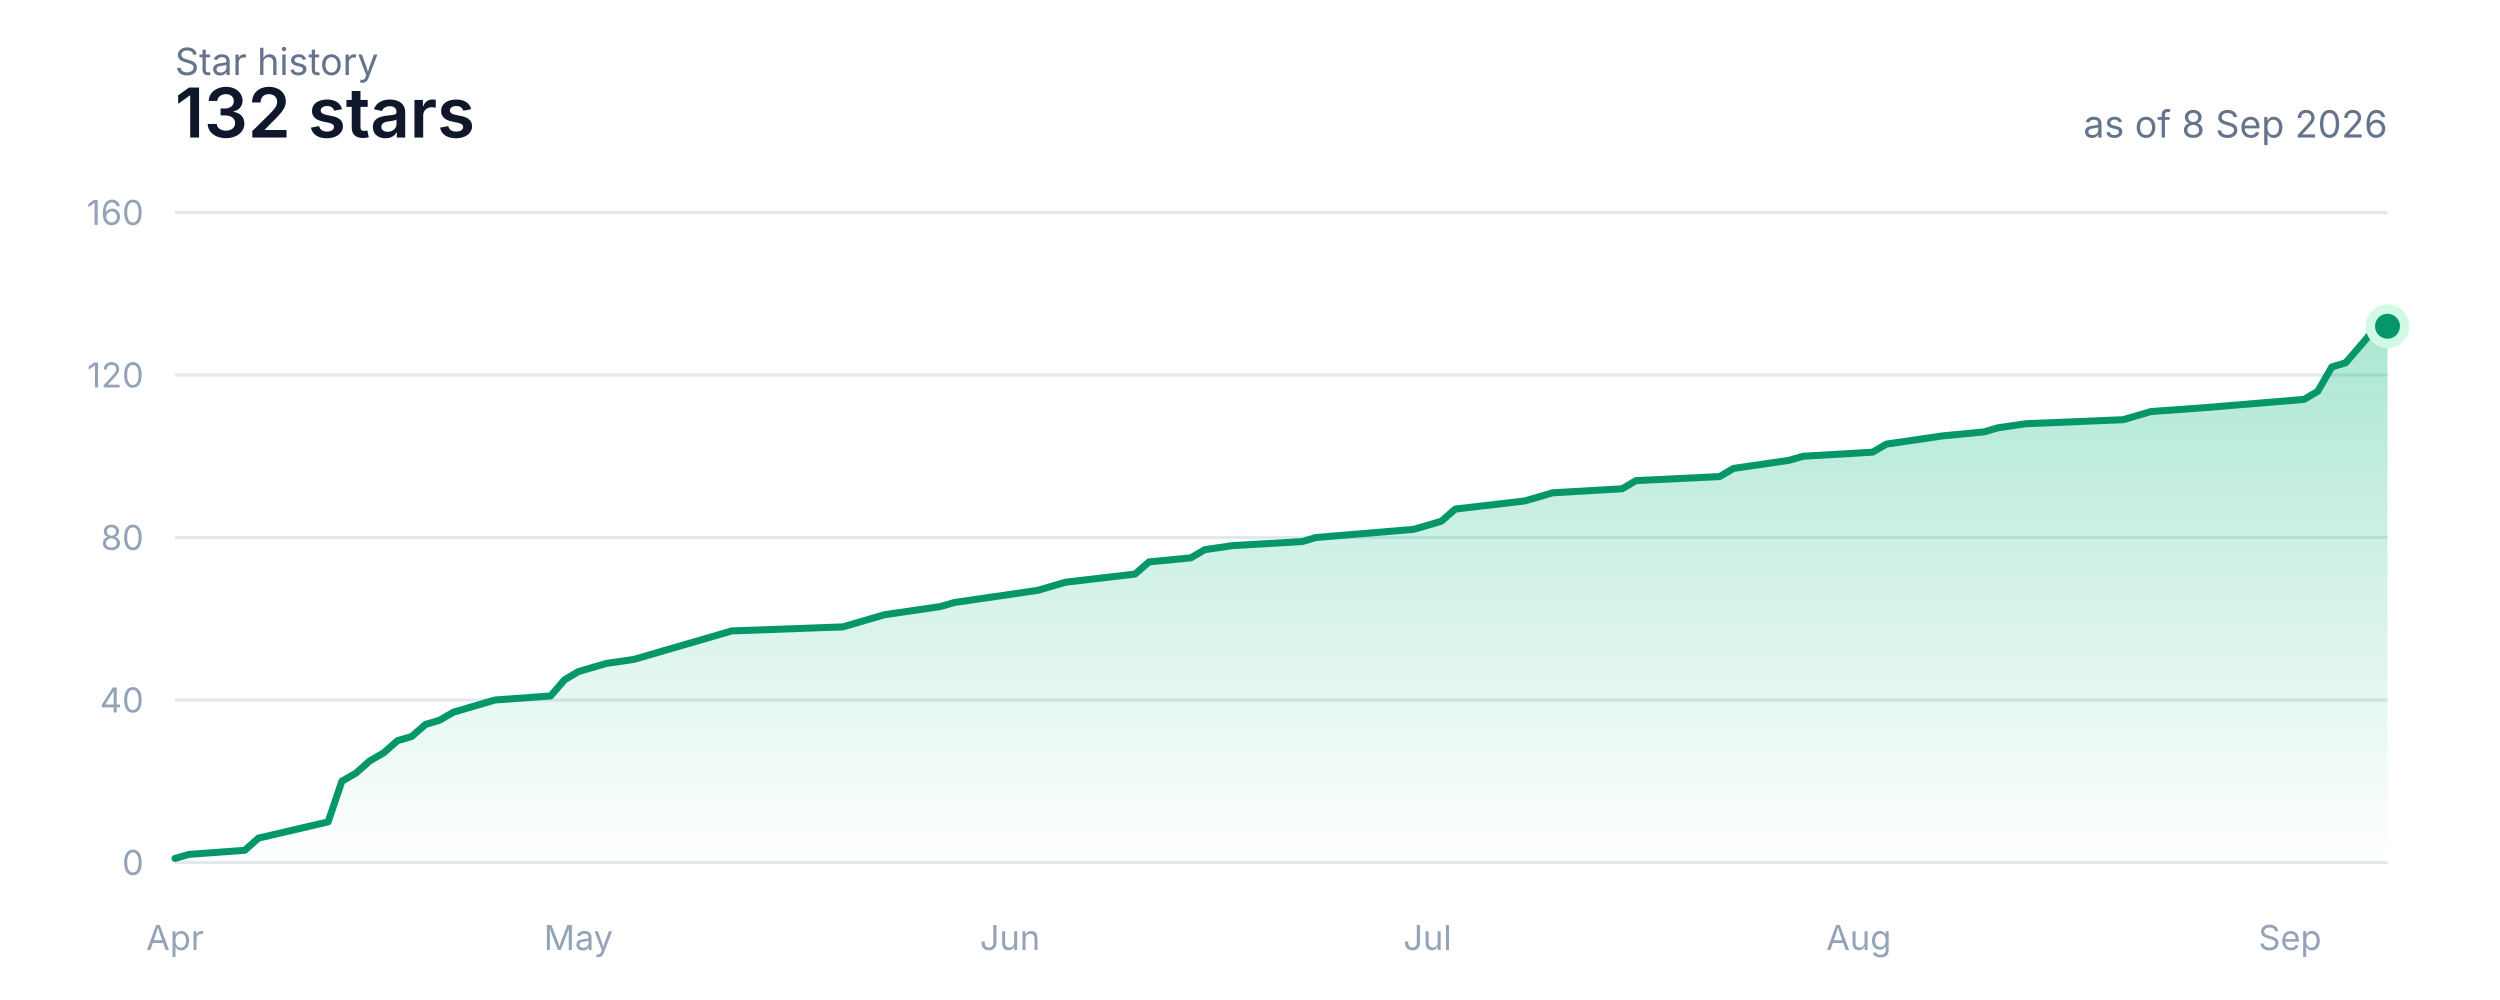
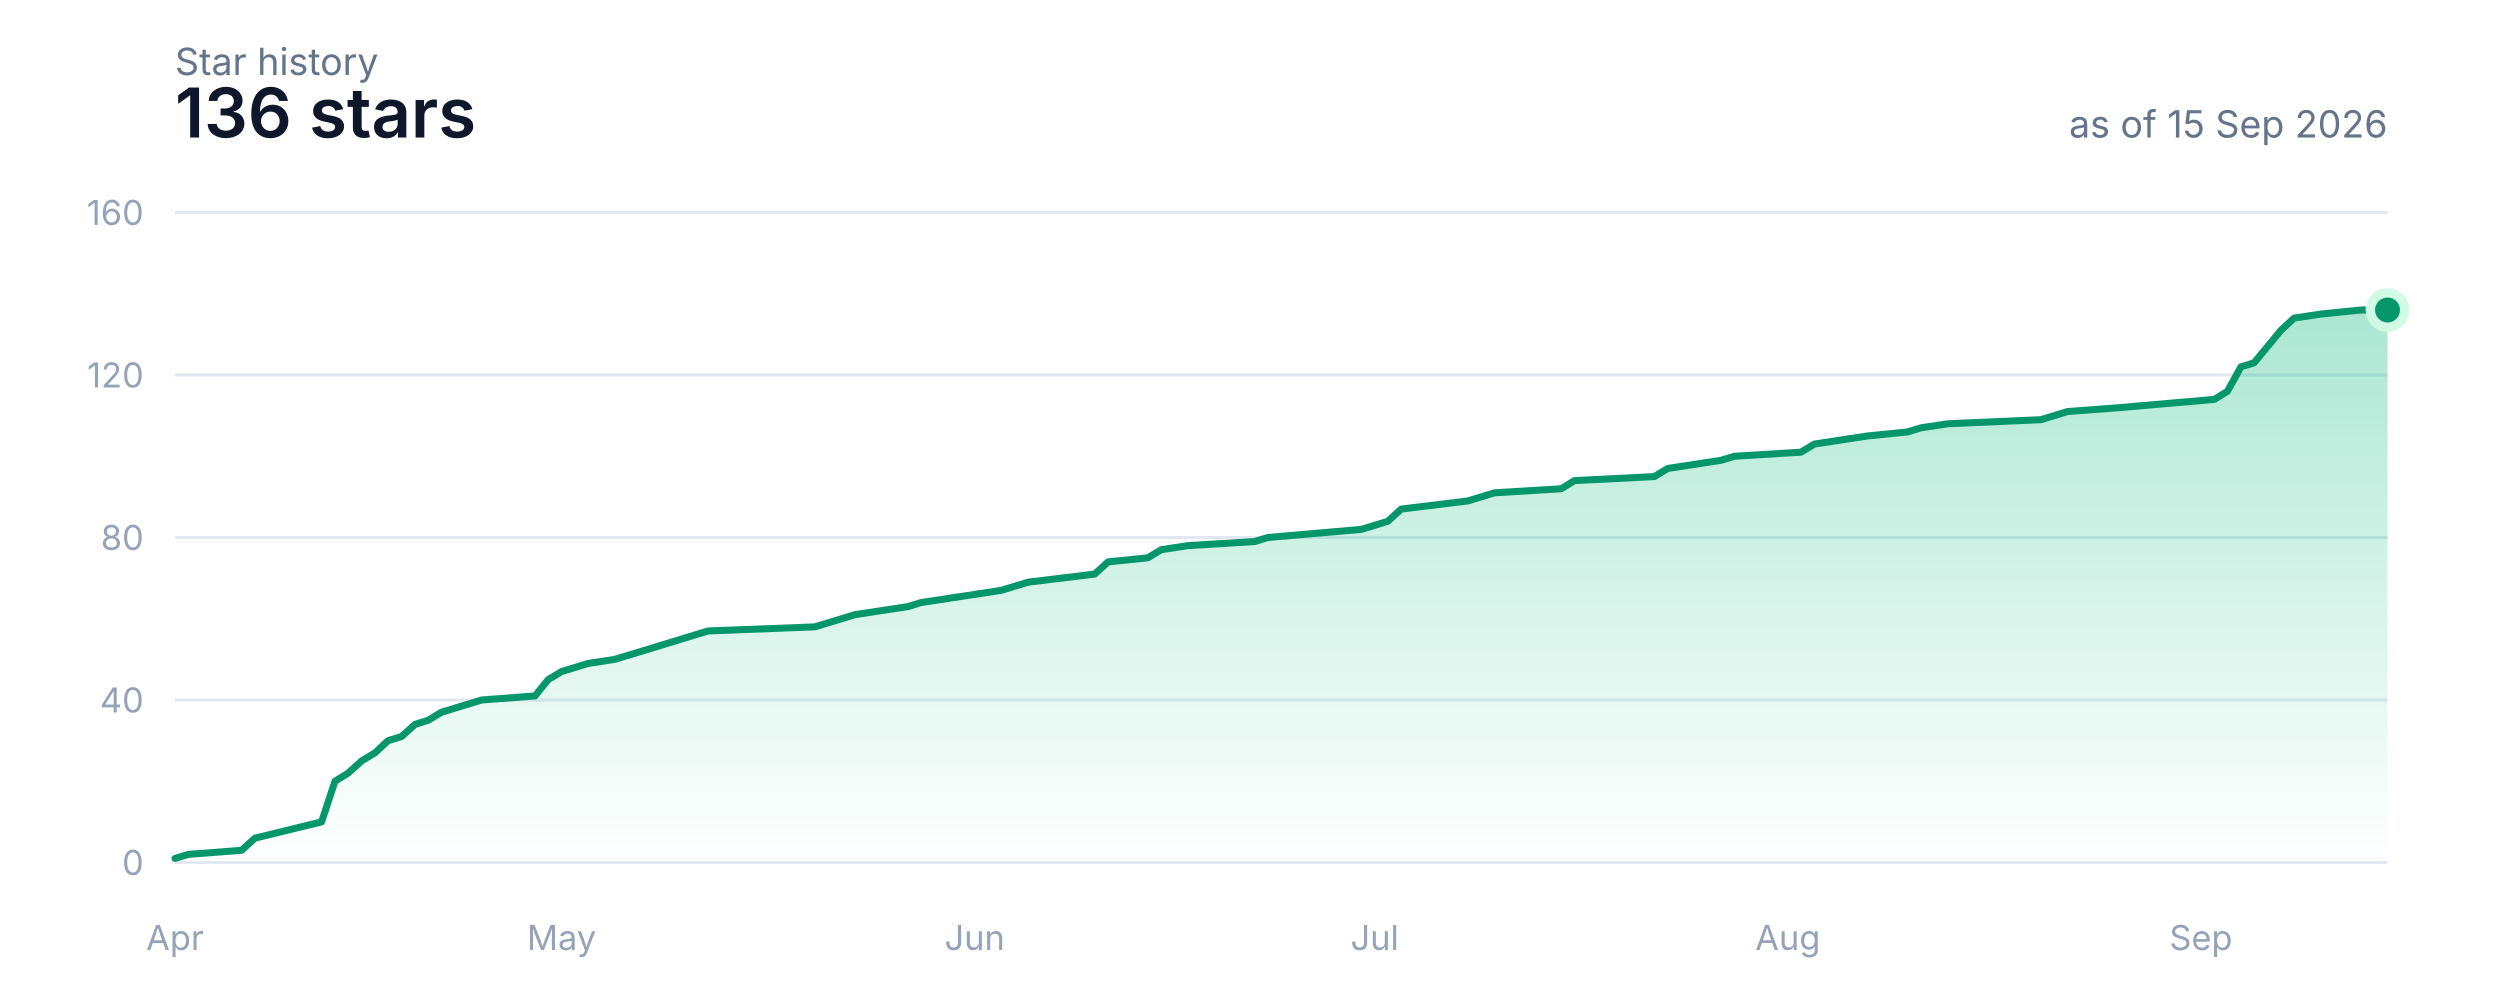
- <svg xmlns="http://www.w3.org/2000/svg" width="800" height="320" viewBox="0 0 800 320" role="img" aria-label="OpenSRE GitHub star history, 132 stars as of 2026-09-08">
+ <svg xmlns="http://www.w3.org/2000/svg" width="800" height="320" viewBox="0 0 800 320" role="img" aria-label="OpenSRE GitHub star history, 136 stars as of 2026-09-15">
  <rect width="100%" height="100%" fill="#ffffff" />
  <text x="56" y="24" fill="#64748b" font-family="ui-sans-serif, system-ui, -apple-system, sans-serif" font-size="12">Star history</text>
-   <text x="56" y="44" fill="#0f172a" font-family="ui-sans-serif, system-ui, -apple-system, sans-serif" font-size="22" font-weight="600">132 stars</text>
-   <text x="764" y="44" fill="#64748b" font-family="ui-sans-serif, system-ui, -apple-system, sans-serif" font-size="12" text-anchor="end">as of 8 Sep 2026</text>
+   <text x="56" y="44" fill="#0f172a" font-family="ui-sans-serif, system-ui, -apple-system, sans-serif" font-size="22" font-weight="600">136 stars</text>
+   <text x="764" y="44" fill="#64748b" font-family="ui-sans-serif, system-ui, -apple-system, sans-serif" font-size="12" text-anchor="end">as of 15 Sep 2026</text>
  <g font-family="ui-sans-serif, system-ui, -apple-system, sans-serif">
    <line x1="56" y1="276.0" x2="764" y2="276.0" stroke="#e2e8f0" stroke-width="1" />
    <text x="46" y="276.0" fill="#94a3b8" font-size="11" text-anchor="end" dominant-baseline="middle">0</text>
    <line x1="56" y1="224.0" x2="764" y2="224.0" stroke="#e2e8f0" stroke-width="1" />
    <text x="46" y="224.0" fill="#94a3b8" font-size="11" text-anchor="end" dominant-baseline="middle">40</text>
    <line x1="56" y1="172.0" x2="764" y2="172.0" stroke="#e2e8f0" stroke-width="1" />
    <text x="46" y="172.0" fill="#94a3b8" font-size="11" text-anchor="end" dominant-baseline="middle">80</text>
    <line x1="56" y1="120.0" x2="764" y2="120.0" stroke="#e2e8f0" stroke-width="1" />
    <text x="46" y="120.0" fill="#94a3b8" font-size="11" text-anchor="end" dominant-baseline="middle">120</text>
    <line x1="56" y1="68.0" x2="764" y2="68.0" stroke="#e2e8f0" stroke-width="1" />
    <text x="46" y="68.0" fill="#94a3b8" font-size="11" text-anchor="end" dominant-baseline="middle">160</text>
    <text x="56.0" y="304" fill="#94a3b8" font-size="11" text-anchor="middle">Apr</text>
-     <text x="185.1" y="304" fill="#94a3b8" font-size="11" text-anchor="middle">May</text>
-     <text x="323.2" y="304" fill="#94a3b8" font-size="11" text-anchor="middle">Jun</text>
-     <text x="456.8" y="304" fill="#94a3b8" font-size="11" text-anchor="middle">Jul</text>
-     <text x="594.8" y="304" fill="#94a3b8" font-size="11" text-anchor="middle">Aug</text>
-     <text x="732.8" y="304" fill="#94a3b8" font-size="11" text-anchor="middle">Sep</text>
+     <text x="179.7" y="304" fill="#94a3b8" font-size="11" text-anchor="middle">May</text>
+     <text x="311.9" y="304" fill="#94a3b8" font-size="11" text-anchor="middle">Jun</text>
+     <text x="439.9" y="304" fill="#94a3b8" font-size="11" text-anchor="middle">Jul</text>
+     <text x="572.1" y="304" fill="#94a3b8" font-size="11" text-anchor="middle">Aug</text>
+     <text x="704.3" y="304" fill="#94a3b8" font-size="11" text-anchor="middle">Sep</text>
  </g>
  <defs>
    <linearGradient id="fill-light" x1="0" y1="0" x2="0" y2="1">
      <stop offset="0%" stop-color="#10b981" stop-opacity="0.35" />
      <stop offset="100%" stop-color="#10b981" stop-opacity="0" />
    </linearGradient>
  </defs>
-   <path d="M56.0,274.7 L60.5,273.4 L78.3,272.1 L82.7,268.2 L105.0,263.0 L109.4,250.0 L113.9,247.4 L118.3,243.5 L122.8,240.9 L127.2,237.0 L131.7,235.7 L136.2,231.8 L140.6,230.5 L145.1,227.9 L149.5,226.6 L158.4,224.0 L176.2,222.7 L180.7,217.5 L185.1,214.9 L194.0,212.3 L202.9,211.0 L211.8,208.4 L229.7,203.2 L234.1,201.9 L269.7,200.6 L274.2,199.3 L278.6,198.0 L283.1,196.7 L300.9,194.1 L305.4,192.8 L314.3,191.5 L323.2,190.2 L332.1,188.9 L341.0,186.3 L363.2,183.7 L367.7,179.8 L381.1,178.5 L385.5,175.9 L394.4,174.6 L416.7,173.3 L421.1,172.0 L452.3,169.4 L456.8,168.1 L461.2,166.8 L465.7,162.9 L487.9,160.3 L492.4,159.0 L496.8,157.7 L519.1,156.4 L523.5,153.8 L550.3,152.5 L554.7,149.9 L563.6,148.6 L572.5,147.3 L577.0,146.0 L599.2,144.7 L603.7,142.1 L612.6,140.8 L621.5,139.5 L634.9,138.2 L639.3,136.9 L648.2,135.6 L679.4,134.3 L688.3,131.7 L706.1,130.4 L737.3,127.8 L741.7,125.2 L746.2,117.4 L750.6,116.1 L755.1,110.9 L759.5,105.7 L764.0,104.4 L764.0,276.0 L56.0,276.0 Z" fill="url(#fill-light)" />
-   <path d="M56.0,274.7 L60.5,273.4 L78.3,272.1 L82.7,268.2 L105.0,263.0 L109.4,250.0 L113.9,247.4 L118.3,243.5 L122.8,240.9 L127.2,237.0 L131.7,235.7 L136.2,231.8 L140.6,230.5 L145.1,227.9 L149.5,226.6 L158.4,224.0 L176.2,222.7 L180.7,217.5 L185.1,214.9 L194.0,212.3 L202.9,211.0 L211.8,208.4 L229.7,203.2 L234.1,201.9 L269.7,200.6 L274.2,199.3 L278.6,198.0 L283.1,196.7 L300.9,194.1 L305.4,192.8 L314.3,191.5 L323.2,190.2 L332.1,188.9 L341.0,186.3 L363.2,183.7 L367.7,179.8 L381.1,178.5 L385.5,175.9 L394.4,174.6 L416.7,173.3 L421.1,172.0 L452.3,169.4 L456.8,168.1 L461.2,166.8 L465.7,162.9 L487.9,160.3 L492.4,159.0 L496.8,157.7 L519.1,156.4 L523.5,153.8 L550.3,152.5 L554.7,149.9 L563.6,148.6 L572.5,147.3 L577.0,146.0 L599.2,144.7 L603.7,142.1 L612.6,140.8 L621.5,139.5 L634.9,138.2 L639.3,136.9 L648.2,135.6 L679.4,134.3 L688.3,131.7 L706.1,130.4 L737.3,127.8 L741.7,125.2 L746.2,117.4 L750.6,116.1 L755.1,110.9 L759.5,105.7 L764.0,104.4" fill="none" stroke="#059669" stroke-width="2.25" stroke-linecap="round" stroke-linejoin="round" />
-   <circle cx="764.0" cy="104.4" r="7" fill="#d1fae5" />
-   <circle cx="764.0" cy="104.4" r="4" fill="#059669" />
+   <path d="M56.0,274.7 L60.3,273.4 L77.3,272.1 L81.6,268.2 L102.9,263.0 L107.2,250.0 L111.4,247.4 L115.7,243.5 L120.0,240.9 L124.2,237.0 L128.5,235.7 L132.8,231.8 L137.0,230.5 L141.3,227.9 L145.6,226.6 L154.1,224.0 L171.2,222.7 L175.4,217.5 L179.7,214.9 L188.2,212.3 L196.7,211.0 L205.3,208.4 L222.3,203.2 L226.6,201.9 L260.7,200.6 L265.0,199.3 L269.3,198.0 L273.5,196.7 L290.6,194.1 L294.8,192.8 L303.4,191.5 L311.9,190.2 L320.4,188.9 L329.0,186.3 L350.3,183.7 L354.6,179.8 L367.3,178.5 L371.6,175.9 L380.1,174.6 L401.5,173.3 L405.7,172.0 L435.6,169.4 L439.9,168.1 L444.1,166.8 L448.4,162.9 L469.7,160.3 L474.0,159.0 L478.2,157.7 L499.6,156.4 L503.8,153.8 L529.4,152.5 L533.7,149.9 L542.2,148.6 L550.7,147.3 L555.0,146.0 L576.3,144.7 L580.6,142.1 L589.1,140.8 L597.7,139.5 L610.5,138.2 L614.7,136.9 L623.3,135.6 L653.1,134.3 L661.6,131.7 L678.7,130.4 L708.6,127.8 L712.8,125.2 L717.1,117.4 L721.3,116.1 L725.6,110.9 L729.9,105.7 L734.1,101.8 L742.7,100.5 L755.5,99.2 L764.0,99.2 L764.0,276.0 L56.0,276.0 Z" fill="url(#fill-light)" />
+   <path d="M56.0,274.7 L60.3,273.4 L77.3,272.1 L81.6,268.2 L102.9,263.0 L107.2,250.0 L111.4,247.4 L115.7,243.5 L120.0,240.9 L124.2,237.0 L128.5,235.7 L132.8,231.8 L137.0,230.5 L141.3,227.9 L145.6,226.6 L154.1,224.0 L171.2,222.7 L175.4,217.5 L179.7,214.9 L188.2,212.3 L196.7,211.0 L205.3,208.4 L222.3,203.2 L226.6,201.9 L260.7,200.6 L265.0,199.3 L269.3,198.0 L273.5,196.7 L290.6,194.1 L294.8,192.8 L303.4,191.5 L311.9,190.2 L320.4,188.9 L329.0,186.3 L350.3,183.7 L354.6,179.8 L367.3,178.5 L371.6,175.9 L380.1,174.6 L401.5,173.3 L405.7,172.0 L435.6,169.4 L439.9,168.1 L444.1,166.8 L448.4,162.9 L469.7,160.3 L474.0,159.0 L478.2,157.7 L499.6,156.4 L503.8,153.8 L529.4,152.5 L533.7,149.9 L542.2,148.6 L550.7,147.3 L555.0,146.0 L576.3,144.7 L580.6,142.1 L589.1,140.8 L597.7,139.5 L610.5,138.2 L614.7,136.9 L623.3,135.6 L653.1,134.3 L661.6,131.7 L678.7,130.4 L708.6,127.8 L712.8,125.2 L717.1,117.4 L721.3,116.1 L725.6,110.9 L729.9,105.7 L734.1,101.8 L742.7,100.5 L755.5,99.2 L764.0,99.2" fill="none" stroke="#059669" stroke-width="2.25" stroke-linecap="round" stroke-linejoin="round" />
+   <circle cx="764.0" cy="99.2" r="7" fill="#d1fae5" />
+   <circle cx="764.0" cy="99.2" r="4" fill="#059669" />
</svg>
